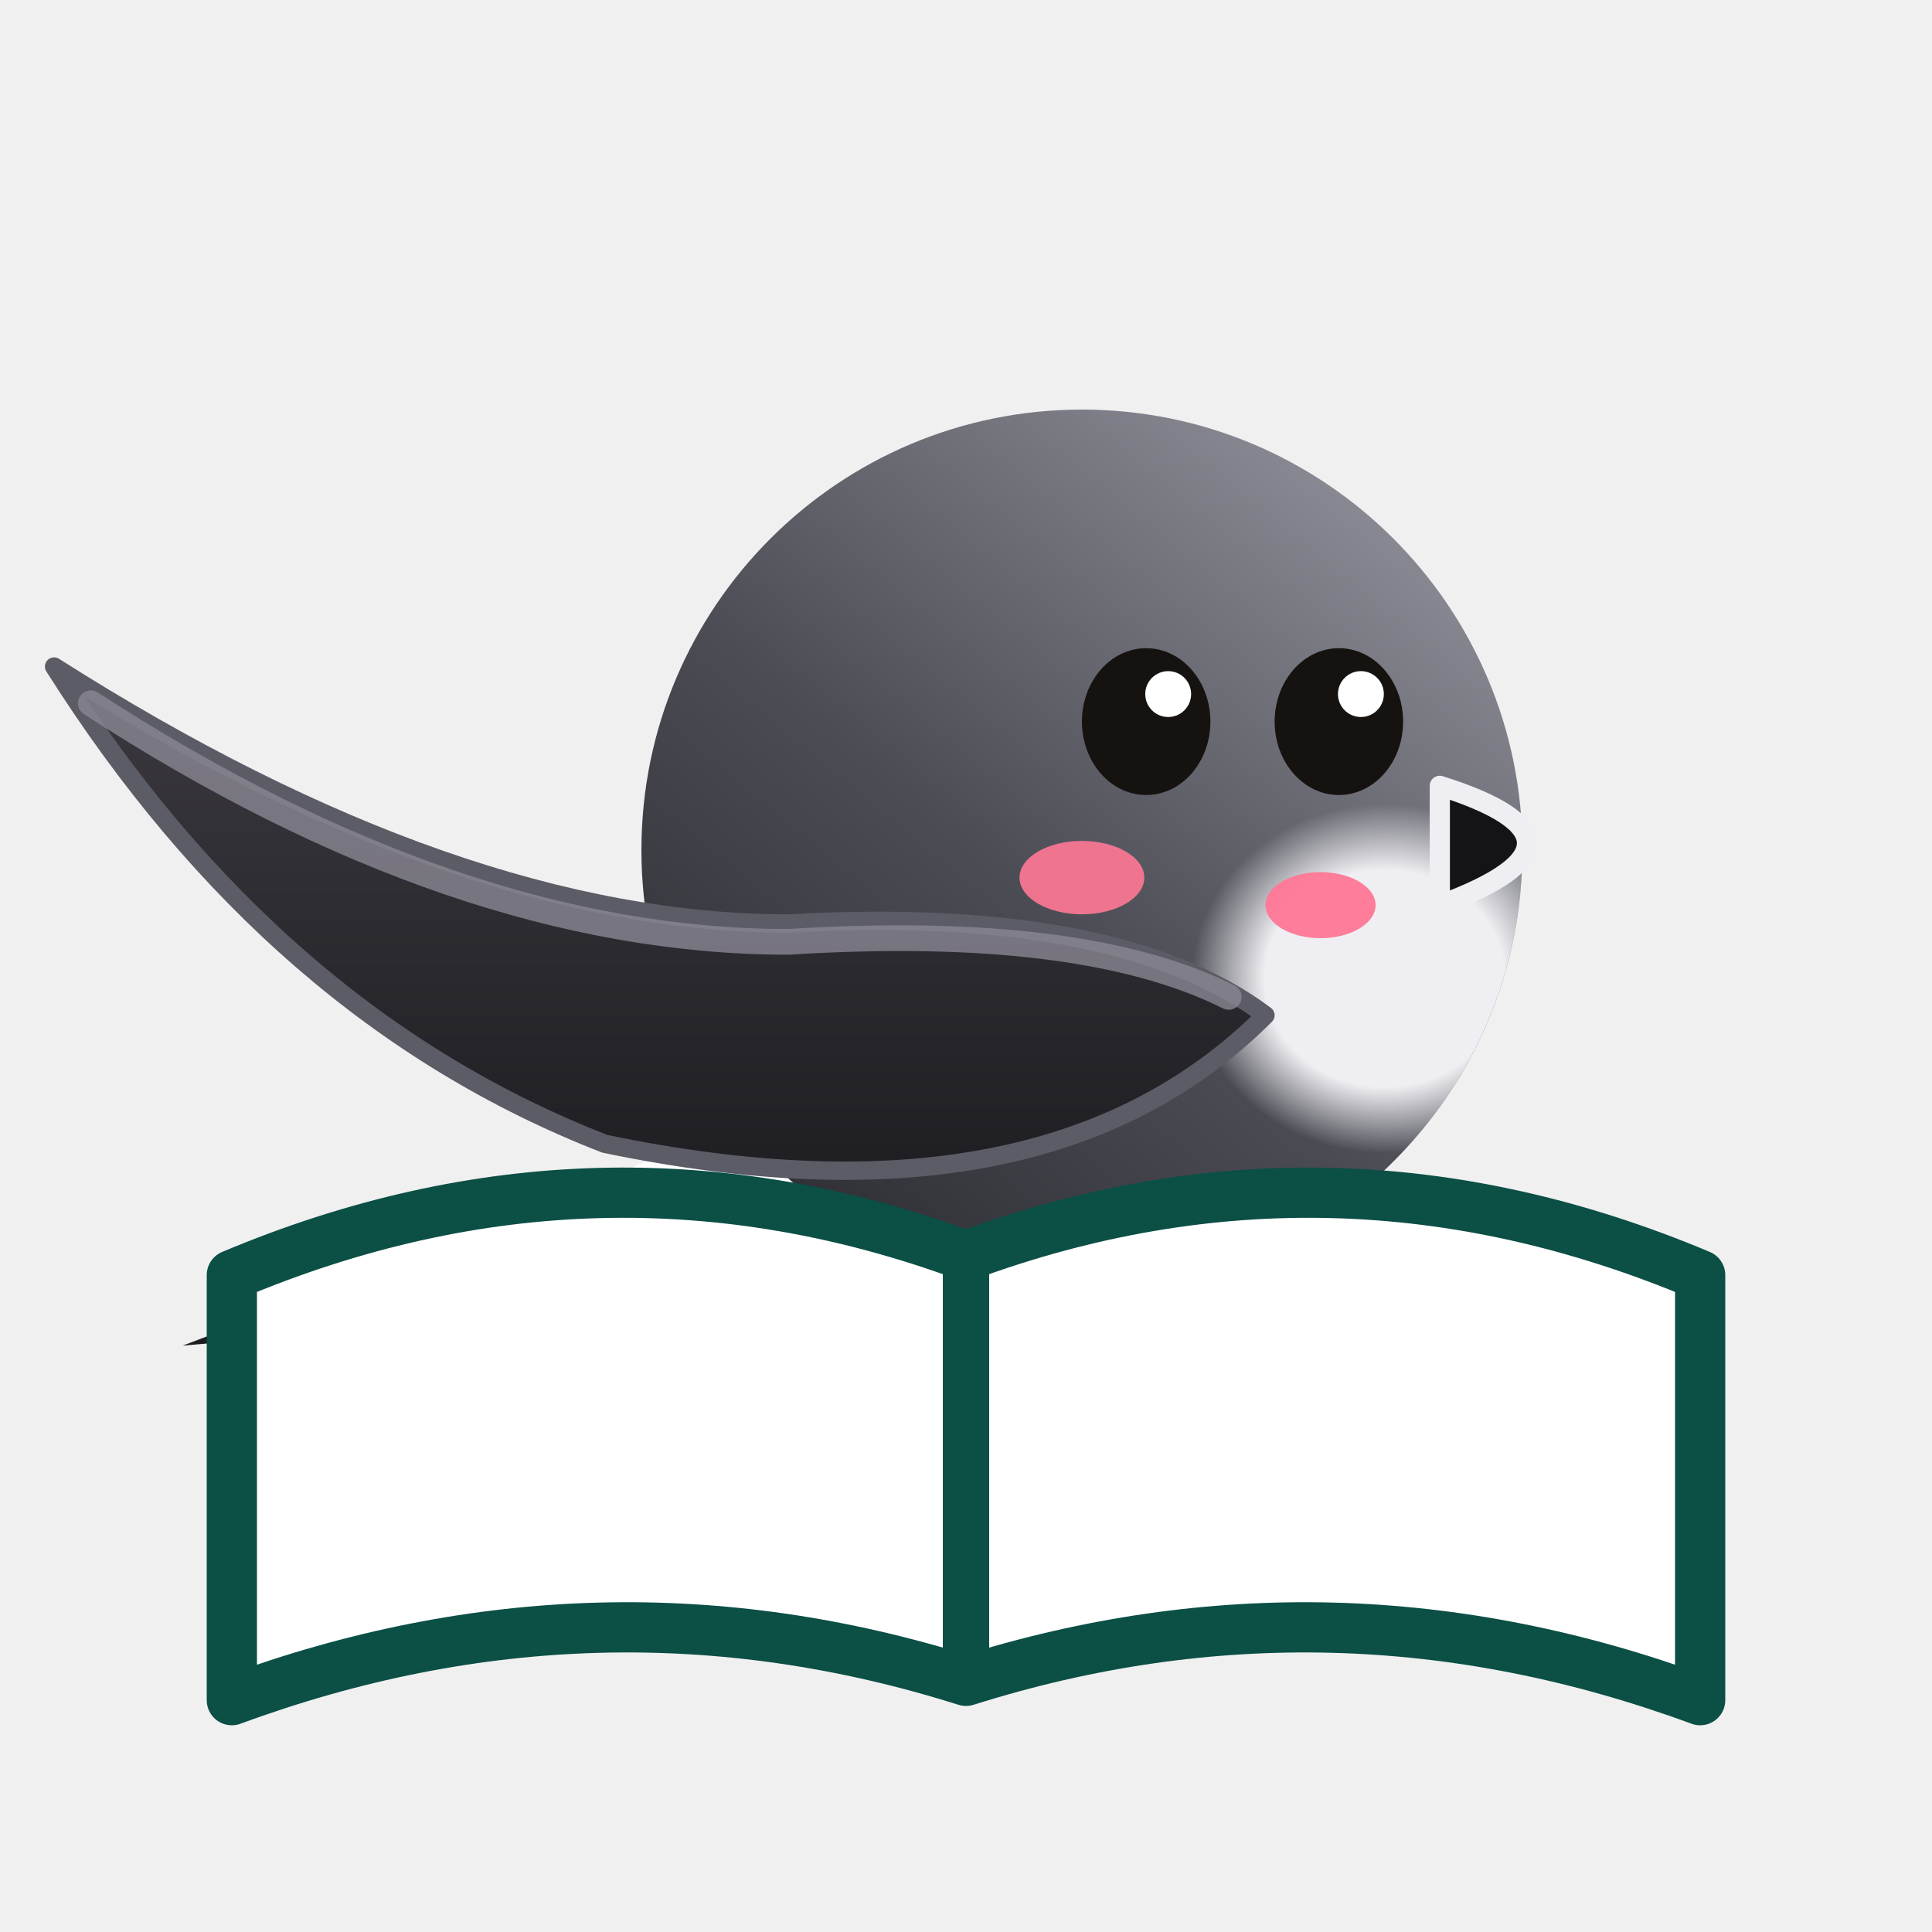
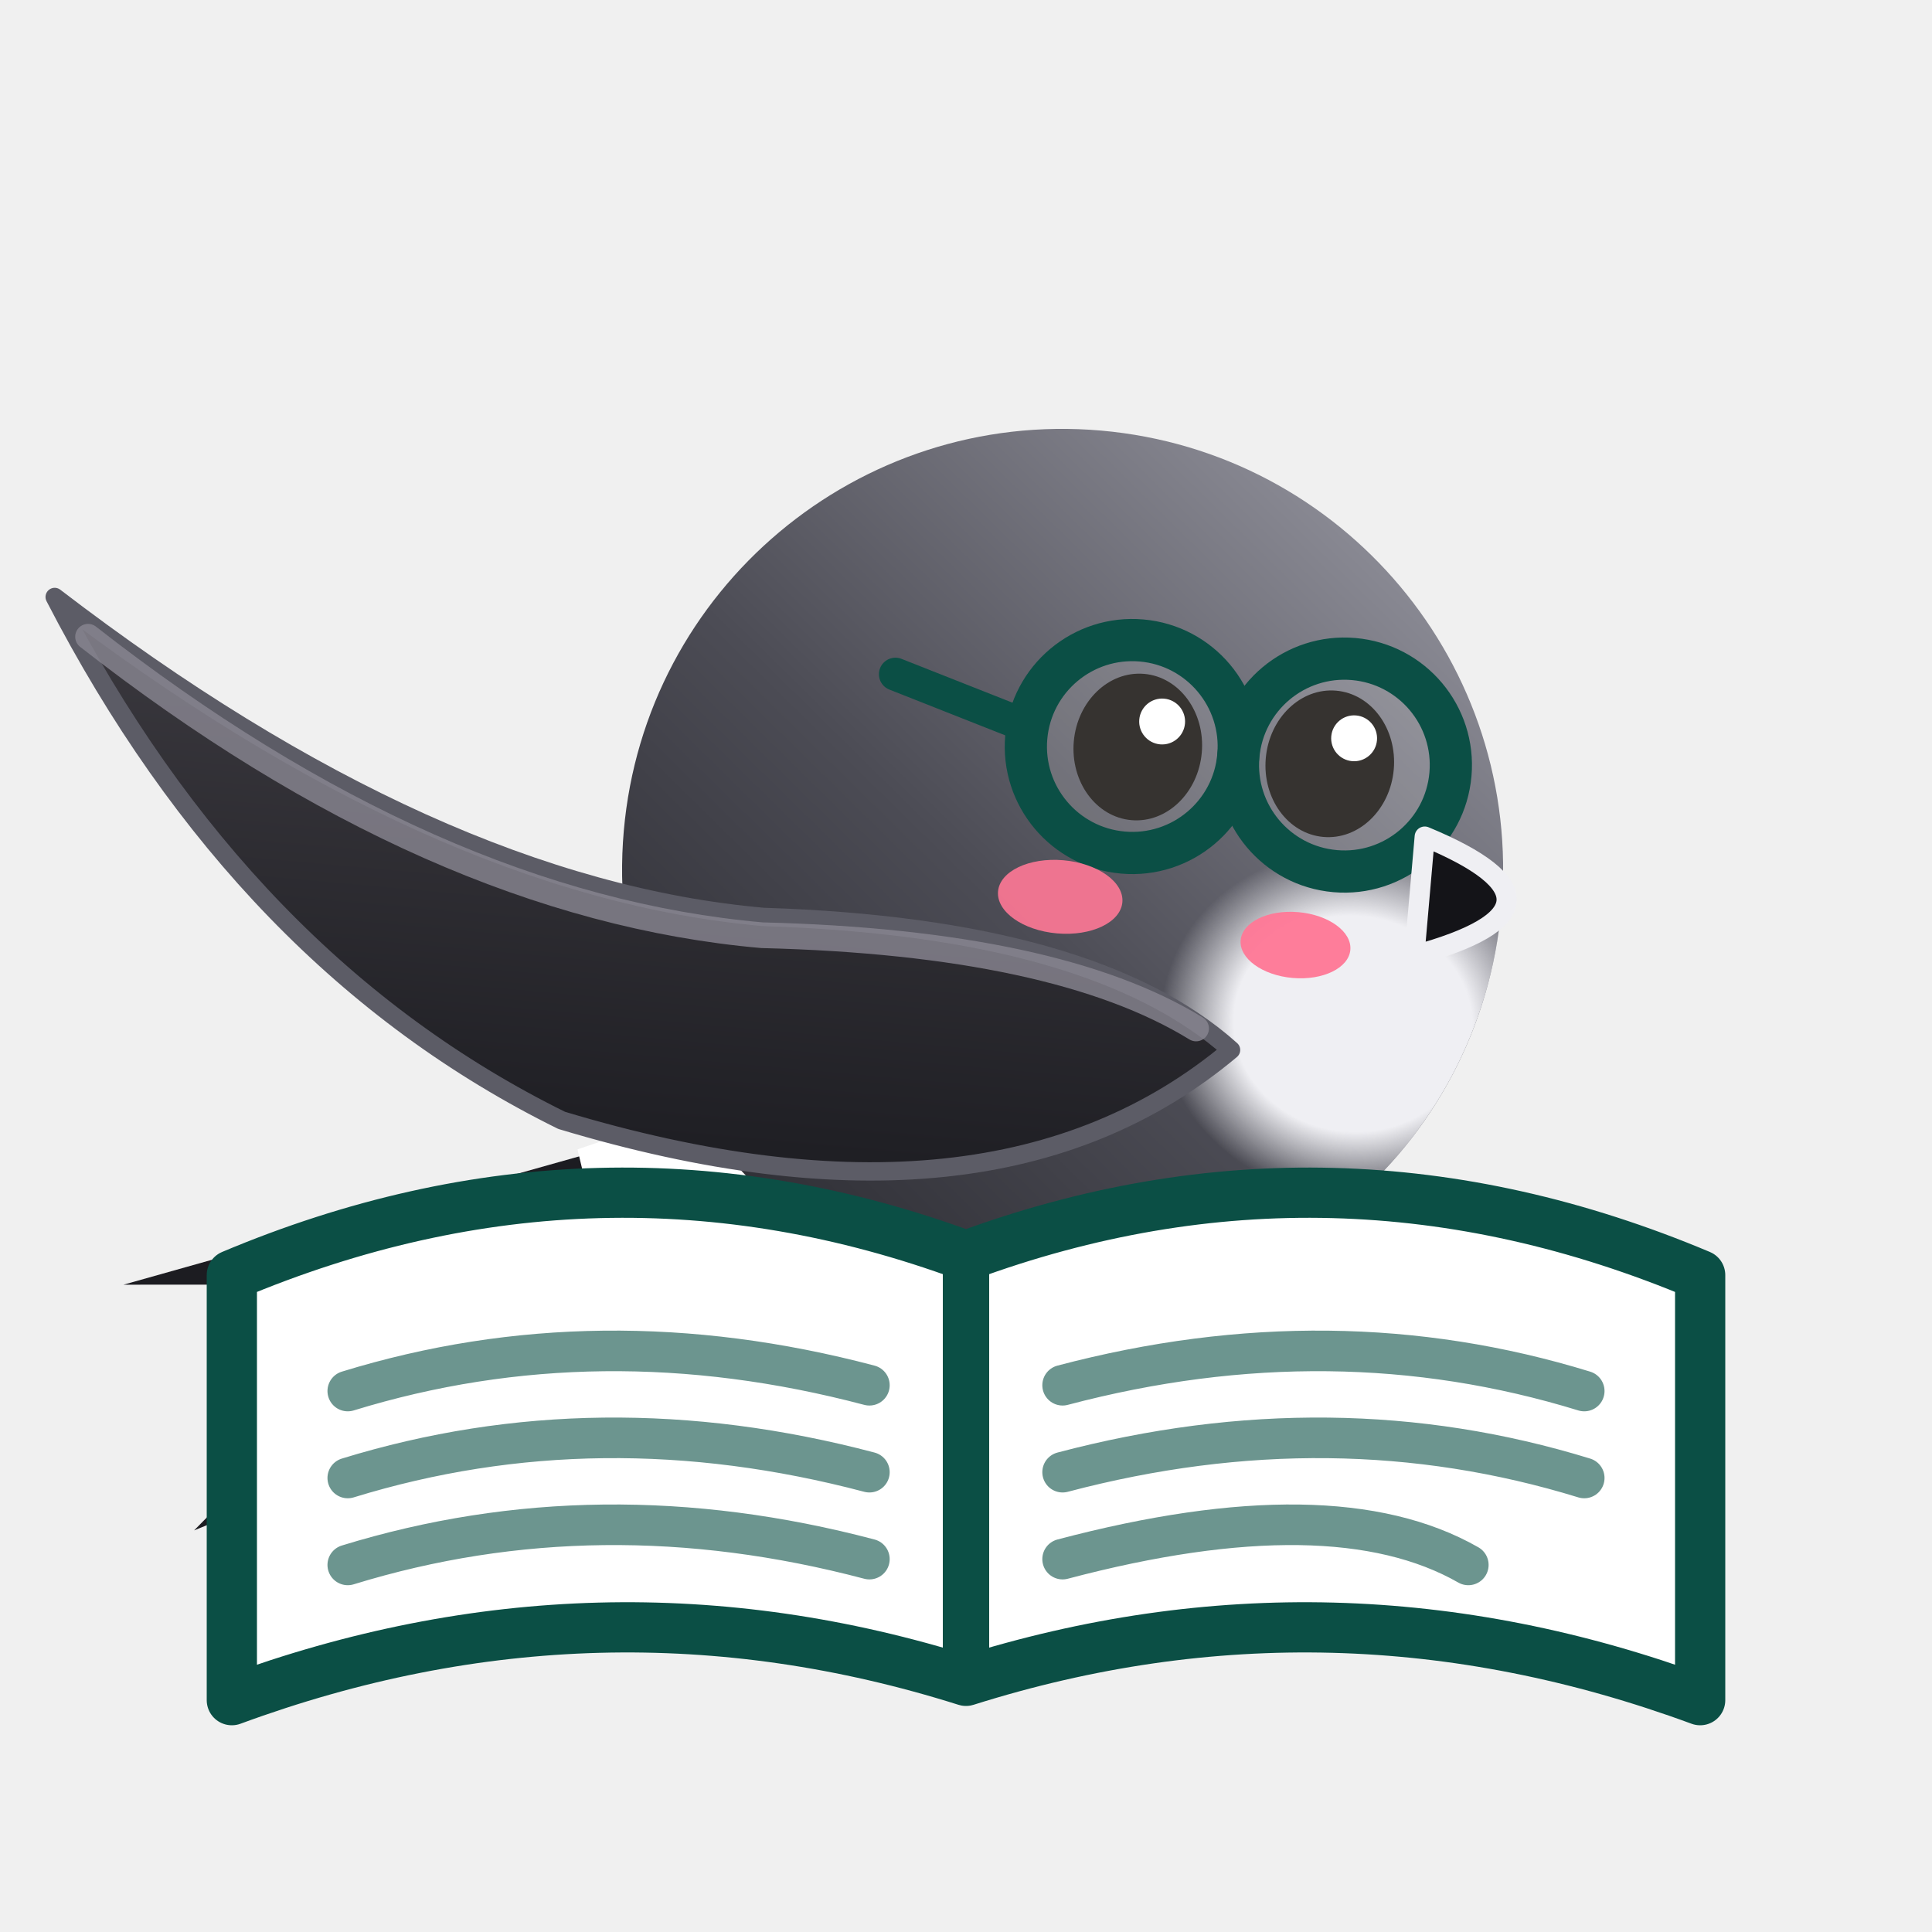
<svg xmlns="http://www.w3.org/2000/svg" viewBox="0 0 100 100" width="1024" height="1024">
-   <g transform="translate(56 44) scale(0.95)">
+   <g transform="translate(55 45) rotate(5) scale(0.95)">
    <defs>
-       <clipPath id="cq1">
+       <clipPath id="ce1">
        <circle r="24" />
      </clipPath>
-       <linearGradient id="gq1" x1="0.85" y1="0.1" x2="0.15" y2="0.95">
+       <linearGradient id="ge1" x1="0.85" y1="0.1" x2="0.15" y2="0.95">
        <stop offset="0" stop-color="#8C8C96" />
        <stop offset="0.55" stop-color="#4C4C55" />
        <stop offset="1" stop-color="#2C2C32" />
      </linearGradient>
-       <linearGradient id="wq1" x1="0" y1="0" x2="0" y2="1">
+       <linearGradient id="we1" x1="0" y1="0" x2="0" y2="1">
        <stop offset="0" stop-color="#3C3A40" />
        <stop offset="1" stop-color="#1E1E23" />
      </linearGradient>
-       <radialGradient id="tq1" cx="0.5" cy="0.5" r="0.5">
+       <radialGradient id="te1" cx="0.5" cy="0.5" r="0.5">
        <stop offset="0" stop-color="#EFEFF3" />
        <stop offset="0.62" stop-color="#EFEFF3" />
        <stop offset="1" stop-color="#EFEFF3" stop-opacity="0" />
      </radialGradient>
    </defs>
    <path d="M-12 13 L-49 27 L-32 25.5 L-44 40 L-9 22 Z" fill="#1C1C21" />
    <path d="M-12.5 12 L-25 17.5 L-21.5 28 L-9 22 Z" fill="#FFFFFF" />
-     <circle r="24" fill="url(#gq1)" />
-     <g clip-path="url(#cq1)">
-       <ellipse cx="16.5" cy="7" rx="10.5" ry="9.5" fill="url(#tq1)" />
+     <circle r="24" fill="url(#ge1)" />
+     <g clip-path="url(#ce1)">
+       <ellipse cx="16.5" cy="7" rx="10.5" ry="9.5" fill="url(#te1)" />
      <path d="M7.6 19.5 Q10 21.9 12.4 19.5" fill="none" stroke="#A2A2AC" stroke-width="0.85" stroke-linecap="round" />
      <path d="M13.6 19 Q16 21.4 18.4 19" fill="none" stroke="#A2A2AC" stroke-width="0.85" stroke-linecap="round" />
      <path d="M10.6 22.5 Q13 24.9 15.4 22.5" fill="none" stroke="#A2A2AC" stroke-width="0.85" stroke-linecap="round" />
    </g>
-     <path d="M10 9 Q-2 21 -26 16 Q-44 9 -56 -10 Q-34 4 -16 4 Q2 3 10 9 Z" fill="url(#wq1)" stroke="#5C5C66" stroke-width="1" stroke-linejoin="round" />
+     <path d="M10 9 Q-2 21 -26 16 Q-44 9 -56 -10 Q-34 4 -16 4 Q2 3 10 9 Z" fill="url(#we1)" stroke="#5C5C66" stroke-width="1" stroke-linejoin="round" />
    <path d="M-54 -8 Q-34 5 -16 5 Q0 4 8 8" fill="none" stroke="#8A8792" stroke-width="1.4" stroke-linecap="round" opacity="0.8" />
    <ellipse cx="3.5" cy="-7" rx="3.5" ry="4" fill="#16120F" />
    <circle cx="4.7" cy="-8.5" r="1.25" fill="#FFFFFF" />
    <ellipse cx="14" cy="-7" rx="3.5" ry="4" fill="#16120F" />
    <circle cx="15.2" cy="-8.5" r="1.25" fill="#FFFFFF" />
+     <circle cx="3.2" cy="-7" r="5.8" fill="#FFFFFF" fill-opacity="0.14" stroke="#0B4F45" stroke-width="2.3" />
+     <circle cx="14.8" cy="-7" r="5.8" fill="#FFFFFF" fill-opacity="0.14" stroke="#0B4F45" stroke-width="2.3" />
+     <path d="M-2.6 -7.6 L-10 -9.8" stroke="#0B4F45" stroke-width="1.8" stroke-linecap="round" />
    <path d="M19.5 -3.5 Q29 -0.5 19.5 3 Z" fill="#141418" stroke="#EFEFF3" stroke-width="1.1" stroke-linejoin="round" />
    <ellipse cx="0" cy="1.5" rx="3.4" ry="2" fill="#FF7896" fill-opacity="0.9" />
    <ellipse cx="13" cy="3" rx="3" ry="1.8" fill="#FF7896" fill-opacity="0.95" />
  </g>
  <path d="M12 66 Q31 58 50 65 Q69 58 88 66 L88 88 Q69 81 50 87 Q31 81 12 88 Z" fill="#FFFFFF" stroke="#0B4F45" stroke-width="2.6" stroke-linejoin="round" />
  <path d="M50 65 L50 87" stroke="#0B4F45" stroke-width="2.4" stroke-linecap="round" />
+   <path d="M18 72.0 Q31 68.0 45 71.7" fill="none" stroke="#0B4F45" stroke-opacity="0.6" stroke-width="2.1" stroke-linecap="round" />
+   <path d="M55 71.7 Q69 68.0 82 72.0" fill="none" stroke="#0B4F45" stroke-opacity="0.6" stroke-width="2.1" stroke-linecap="round" />
+   <path d="M18 76.5 Q31 72.5 45 76.2" fill="none" stroke="#0B4F45" stroke-opacity="0.6" stroke-width="2.1" stroke-linecap="round" />
+   <path d="M55 76.2 Q69 72.5 82 76.5" fill="none" stroke="#0B4F45" stroke-opacity="0.6" stroke-width="2.1" stroke-linecap="round" />
+   <path d="M18 81.0 Q31 77.0 45 80.7" fill="none" stroke="#0B4F45" stroke-opacity="0.6" stroke-width="2.1" stroke-linecap="round" />
+   <path d="M55 80.7 Q69 77.0 76 81.0" fill="none" stroke="#0B4F45" stroke-opacity="0.6" stroke-width="2.1" stroke-linecap="round" />
</svg>
